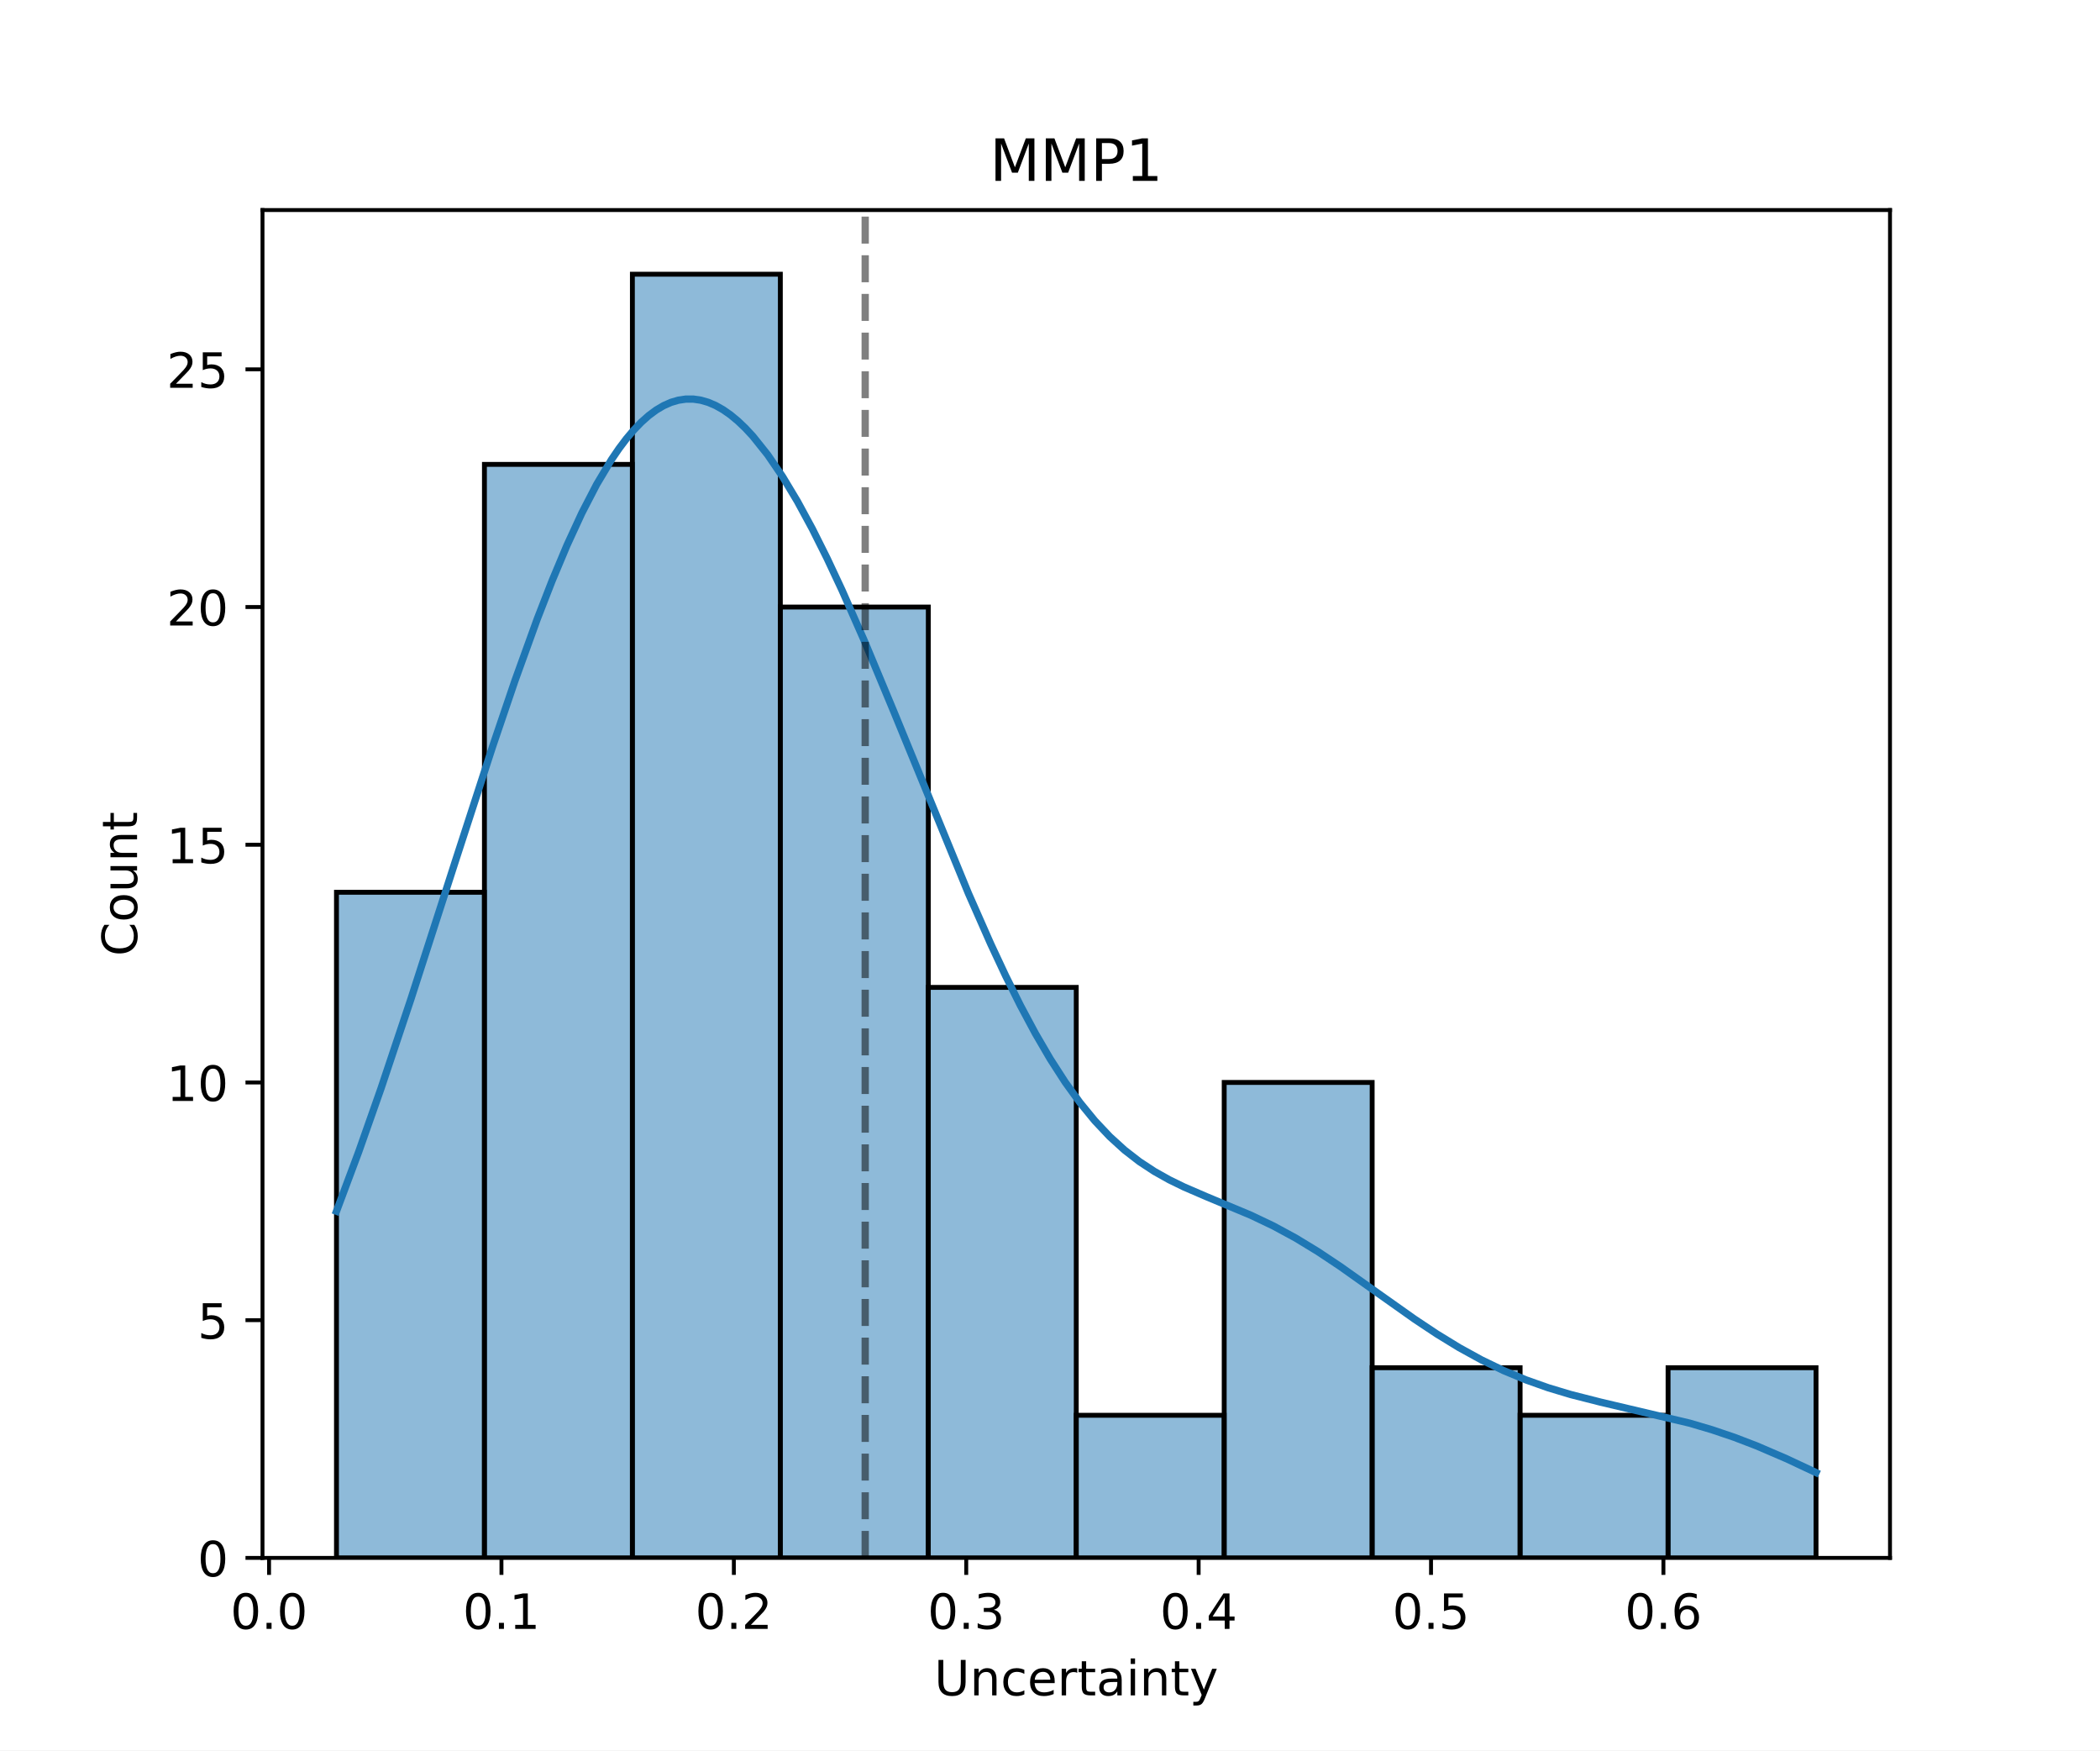
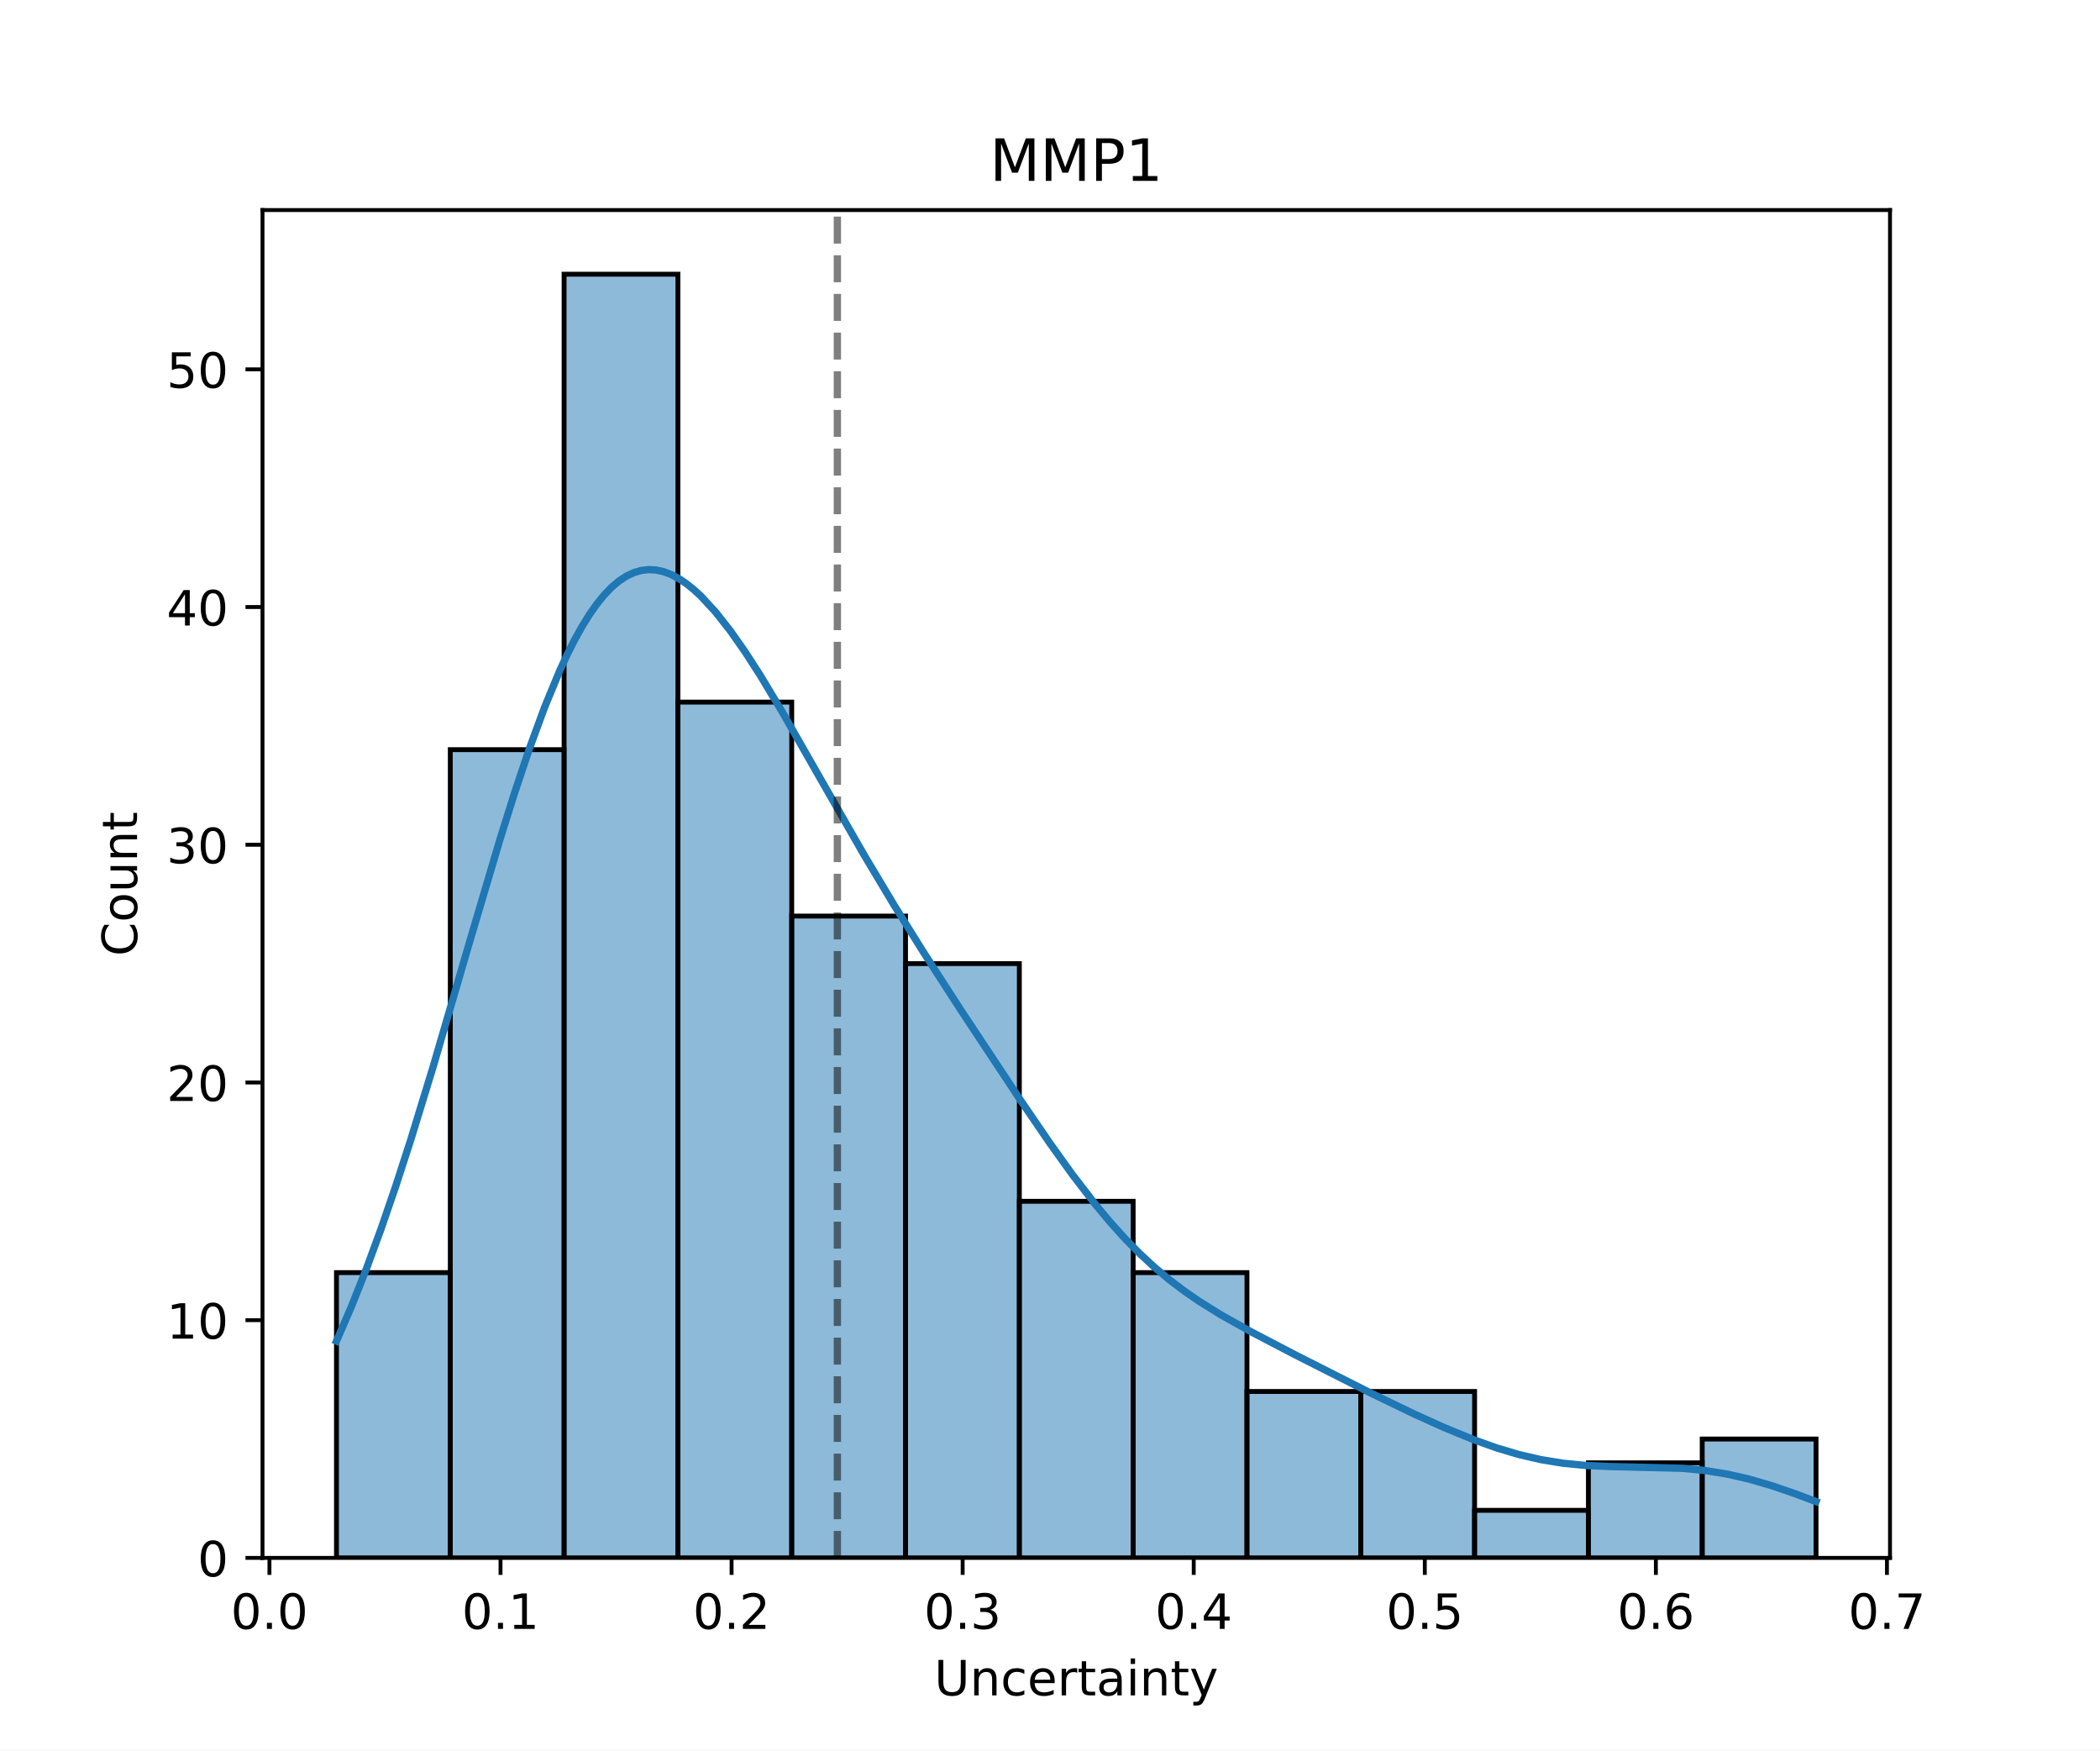
<svg xmlns="http://www.w3.org/2000/svg" xmlns:xlink="http://www.w3.org/1999/xlink" width="432pt" height="360pt" viewBox="0 0 432 360" version="1.1">
  <defs>
    <style type="text/css">*{stroke-linejoin: round; stroke-linecap: butt}</style>
  </defs>
  <g id="figure_1">
    <g id="patch_1">
      <path d="M 0 360  L 432 360  L 432 0  L 0 0  z " style="fill: #ffffff" />
    </g>
    <g id="axes_1">
      <g id="patch_2">
        <path d="M 54 320.4  L 388.8 320.4  L 388.8 43.2  L 54 43.2  z " style="fill: #ffffff" />
      </g>
      <g id="patch_3">
-         <path d="M 69.218 320.4  L 99.655 320.4  L 99.655 183.511  L 69.218 183.511  z " clip-path="url(#pfe4a1bc2b3)" style="fill: #1f77b4; fill-opacity: 0.5; stroke: #000000; stroke-linejoin: miter" />
+         <path d="M 69.218 320.4  L 92.631 320.4  L 92.631 261.733  L 69.218 261.733  z " clip-path="url(#p4d124aaa30)" style="fill: #1f77b4; fill-opacity: 0.5; stroke: #000000; stroke-linejoin: miter" />
      </g>
      <g id="patch_4">
-         <path d="M 99.655 320.4  L 130.091 320.4  L 130.091 95.511  L 99.655 95.511  z " clip-path="url(#pfe4a1bc2b3)" style="fill: #1f77b4; fill-opacity: 0.5; stroke: #000000; stroke-linejoin: miter" />
+         <path d="M 92.631 320.4  L 116.043 320.4  L 116.043 154.178  L 92.631 154.178  z " clip-path="url(#p4d124aaa30)" style="fill: #1f77b4; fill-opacity: 0.5; stroke: #000000; stroke-linejoin: miter" />
      </g>
      <g id="patch_5">
-         <path d="M 130.091 320.4  L 160.527 320.4  L 160.527 56.4  L 130.091 56.4  z " clip-path="url(#pfe4a1bc2b3)" style="fill: #1f77b4; fill-opacity: 0.5; stroke: #000000; stroke-linejoin: miter" />
+         <path d="M 116.043 320.4  L 139.456 320.4  L 139.456 56.4  L 116.043 56.4  z " clip-path="url(#p4d124aaa30)" style="fill: #1f77b4; fill-opacity: 0.5; stroke: #000000; stroke-linejoin: miter" />
      </g>
      <g id="patch_6">
-         <path d="M 160.527 320.4  L 190.964 320.4  L 190.964 124.844  L 160.527 124.844  z " clip-path="url(#pfe4a1bc2b3)" style="fill: #1f77b4; fill-opacity: 0.5; stroke: #000000; stroke-linejoin: miter" />
+         <path d="M 139.456 320.4  L 162.869 320.4  L 162.869 144.4  L 139.456 144.4  z " clip-path="url(#p4d124aaa30)" style="fill: #1f77b4; fill-opacity: 0.5; stroke: #000000; stroke-linejoin: miter" />
      </g>
      <g id="patch_7">
-         <path d="M 190.964 320.4  L 221.4 320.4  L 221.4 203.067  L 190.964 203.067  z " clip-path="url(#pfe4a1bc2b3)" style="fill: #1f77b4; fill-opacity: 0.5; stroke: #000000; stroke-linejoin: miter" />
+         <path d="M 162.869 320.4  L 186.281 320.4  L 186.281 188.4  L 162.869 188.4  z " clip-path="url(#p4d124aaa30)" style="fill: #1f77b4; fill-opacity: 0.5; stroke: #000000; stroke-linejoin: miter" />
      </g>
      <g id="patch_8">
-         <path d="M 221.4 320.4  L 251.836 320.4  L 251.836 291.067  L 221.4 291.067  z " clip-path="url(#pfe4a1bc2b3)" style="fill: #1f77b4; fill-opacity: 0.5; stroke: #000000; stroke-linejoin: miter" />
+         <path d="M 186.281 320.4  L 209.694 320.4  L 209.694 198.178  L 186.281 198.178  z " clip-path="url(#p4d124aaa30)" style="fill: #1f77b4; fill-opacity: 0.5; stroke: #000000; stroke-linejoin: miter" />
      </g>
      <g id="patch_9">
-         <path d="M 251.836 320.4  L 282.273 320.4  L 282.273 222.622  L 251.836 222.622  z " clip-path="url(#pfe4a1bc2b3)" style="fill: #1f77b4; fill-opacity: 0.5; stroke: #000000; stroke-linejoin: miter" />
+         <path d="M 209.694 320.4  L 233.106 320.4  L 233.106 247.067  L 209.694 247.067  z " clip-path="url(#p4d124aaa30)" style="fill: #1f77b4; fill-opacity: 0.5; stroke: #000000; stroke-linejoin: miter" />
      </g>
      <g id="patch_10">
-         <path d="M 282.273 320.4  L 312.709 320.4  L 312.709 281.289  L 282.273 281.289  z " clip-path="url(#pfe4a1bc2b3)" style="fill: #1f77b4; fill-opacity: 0.5; stroke: #000000; stroke-linejoin: miter" />
+         <path d="M 233.106 320.4  L 256.519 320.4  L 256.519 261.733  L 233.106 261.733  z " clip-path="url(#p4d124aaa30)" style="fill: #1f77b4; fill-opacity: 0.5; stroke: #000000; stroke-linejoin: miter" />
      </g>
      <g id="patch_11">
-         <path d="M 312.709 320.4  L 343.145 320.4  L 343.145 291.067  L 312.709 291.067  z " clip-path="url(#pfe4a1bc2b3)" style="fill: #1f77b4; fill-opacity: 0.5; stroke: #000000; stroke-linejoin: miter" />
+         <path d="M 256.519 320.4  L 279.931 320.4  L 279.931 286.178  L 256.519 286.178  z " clip-path="url(#p4d124aaa30)" style="fill: #1f77b4; fill-opacity: 0.5; stroke: #000000; stroke-linejoin: miter" />
      </g>
      <g id="patch_12">
-         <path d="M 343.145 320.4  L 373.582 320.4  L 373.582 281.289  L 343.145 281.289  z " clip-path="url(#pfe4a1bc2b3)" style="fill: #1f77b4; fill-opacity: 0.5; stroke: #000000; stroke-linejoin: miter" />
+         <path d="M 279.931 320.4  L 303.344 320.4  L 303.344 286.178  L 279.931 286.178  z " clip-path="url(#p4d124aaa30)" style="fill: #1f77b4; fill-opacity: 0.5; stroke: #000000; stroke-linejoin: miter" />
+       </g>
+       <g id="patch_13">
+         <path d="M 303.344 320.4  L 326.757 320.4  L 326.757 310.622  L 303.344 310.622  z " clip-path="url(#p4d124aaa30)" style="fill: #1f77b4; fill-opacity: 0.5; stroke: #000000; stroke-linejoin: miter" />
+       </g>
+       <g id="patch_14">
+         <path d="M 326.757 320.4  L 350.169 320.4  L 350.169 300.844  L 326.757 300.844  z " clip-path="url(#p4d124aaa30)" style="fill: #1f77b4; fill-opacity: 0.5; stroke: #000000; stroke-linejoin: miter" />
+       </g>
+       <g id="patch_15">
+         <path d="M 350.169 320.4  L 373.582 320.4  L 373.582 295.956  L 350.169 295.956  z " clip-path="url(#p4d124aaa30)" style="fill: #1f77b4; fill-opacity: 0.5; stroke: #000000; stroke-linejoin: miter" />
      </g>
      <g id="matplotlib.axis_1">
        <g id="xtick_1">
          <g id="line2d_1">
            <defs>
-               <path id="mb885937979" d="M 0 0  L 0 3.5  " style="stroke: #000000; stroke-width: 0.8" />
+               <path id="m4798190f98" d="M 0 0  L 0 3.5  " style="stroke: #000000; stroke-width: 0.8" />
            </defs>
            <g>
-               <use xlink:href="#mb885937979" x="55.351" y="320.4" style="stroke: #000000; stroke-width: 0.8" />
+               <use xlink:href="#m4798190f98" x="55.43" y="320.4" style="stroke: #000000; stroke-width: 0.8" />
            </g>
          </g>
          <g id="text_1">
-             <g transform="translate(47.3991 334.9984) scale(0.1 -0.1)">
+             <g transform="translate(47.47794 334.9984) scale(0.1 -0.1)">
              <defs>
                <path id="DejaVuSans-30" d="M 2034 4250  Q 1547 4250 1301 3770  Q 1056 3291 1056 2328  Q 1056 1369 1301 889  Q 1547 409 2034 409  Q 2525 409 2770 889  Q 3016 1369 3016 2328  Q 3016 3291 2770 3770  Q 2525 4250 2034 4250  z M 2034 4750  Q 2819 4750 3233 4129  Q 3647 3509 3647 2328  Q 3647 1150 3233 529  Q 2819 -91 2034 -91  Q 1250 -91 836 529  Q 422 1150 422 2328  Q 422 3509 836 4129  Q 1250 4750 2034 4750  z " transform="scale(0.015625)" />
                <path id="DejaVuSans-2e" d="M 684 794  L 1344 794  L 1344 0  L 684 0  L 684 794  z " transform="scale(0.015625)" />
              </defs>
              <use xlink:href="#DejaVuSans-30" />
              <use xlink:href="#DejaVuSans-2e" transform="translate(63.62305 0)" />
              <use xlink:href="#DejaVuSans-30" transform="translate(95.41016 0)" />
            </g>
          </g>
        </g>
        <g id="xtick_2">
          <g id="line2d_2">
            <g>
-               <use xlink:href="#mb885937979" x="103.157" y="320.4" style="stroke: #000000; stroke-width: 0.8" />
+               <use xlink:href="#m4798190f98" x="102.964" y="320.4" style="stroke: #000000; stroke-width: 0.8" />
            </g>
          </g>
          <g id="text_2">
-             <g transform="translate(95.20556 334.9984) scale(0.1 -0.1)">
+             <g transform="translate(95.0126 334.9984) scale(0.1 -0.1)">
              <defs>
                <path id="DejaVuSans-31" d="M 794 531  L 1825 531  L 1825 4091  L 703 3866  L 703 4441  L 1819 4666  L 2450 4666  L 2450 531  L 3481 531  L 3481 0  L 794 0  L 794 531  z " transform="scale(0.015625)" />
              </defs>
              <use xlink:href="#DejaVuSans-30" />
              <use xlink:href="#DejaVuSans-2e" transform="translate(63.62305 0)" />
              <use xlink:href="#DejaVuSans-31" transform="translate(95.41016 0)" />
            </g>
          </g>
        </g>
        <g id="xtick_3">
          <g id="line2d_3">
            <g>
-               <use xlink:href="#mb885937979" x="150.964" y="320.4" style="stroke: #000000; stroke-width: 0.8" />
+               <use xlink:href="#m4798190f98" x="150.499" y="320.4" style="stroke: #000000; stroke-width: 0.8" />
            </g>
          </g>
          <g id="text_3">
-             <g transform="translate(143.012 334.9984) scale(0.1 -0.1)">
+             <g transform="translate(142.5473 334.9984) scale(0.1 -0.1)">
              <defs>
                <path id="DejaVuSans-32" d="M 1228 531  L 3431 531  L 3431 0  L 469 0  L 469 531  Q 828 903 1448 1529  Q 2069 2156 2228 2338  Q 2531 2678 2651 2914  Q 2772 3150 2772 3378  Q 2772 3750 2511 3984  Q 2250 4219 1831 4219  Q 1534 4219 1204 4116  Q 875 4013 500 3803  L 500 4441  Q 881 4594 1212 4672  Q 1544 4750 1819 4750  Q 2544 4750 2975 4387  Q 3406 4025 3406 3419  Q 3406 3131 3298 2873  Q 3191 2616 2906 2266  Q 2828 2175 2409 1742  Q 1991 1309 1228 531  z " transform="scale(0.015625)" />
              </defs>
              <use xlink:href="#DejaVuSans-30" />
              <use xlink:href="#DejaVuSans-2e" transform="translate(63.62305 0)" />
              <use xlink:href="#DejaVuSans-32" transform="translate(95.41016 0)" />
            </g>
          </g>
        </g>
        <g id="xtick_4">
          <g id="line2d_4">
            <g>
-               <use xlink:href="#mb885937979" x="198.77" y="320.4" style="stroke: #000000; stroke-width: 0.8" />
+               <use xlink:href="#m4798190f98" x="198.033" y="320.4" style="stroke: #000000; stroke-width: 0.8" />
            </g>
          </g>
          <g id="text_4">
-             <g transform="translate(190.8185 334.9984) scale(0.1 -0.1)">
+             <g transform="translate(190.0819 334.9984) scale(0.1 -0.1)">
              <defs>
                <path id="DejaVuSans-33" d="M 2597 2516  Q 3050 2419 3304 2112  Q 3559 1806 3559 1356  Q 3559 666 3084 287  Q 2609 -91 1734 -91  Q 1441 -91 1130 -33  Q 819 25 488 141  L 488 750  Q 750 597 1062 519  Q 1375 441 1716 441  Q 2309 441 2620 675  Q 2931 909 2931 1356  Q 2931 1769 2642 2001  Q 2353 2234 1838 2234  L 1294 2234  L 1294 2753  L 1863 2753  Q 2328 2753 2575 2939  Q 2822 3125 2822 3475  Q 2822 3834 2567 4026  Q 2313 4219 1838 4219  Q 1578 4219 1281 4162  Q 984 4106 628 3988  L 628 4550  Q 988 4650 1302 4700  Q 1616 4750 1894 4750  Q 2613 4750 3031 4423  Q 3450 4097 3450 3541  Q 3450 3153 3228 2886  Q 3006 2619 2597 2516  z " transform="scale(0.015625)" />
              </defs>
              <use xlink:href="#DejaVuSans-30" />
              <use xlink:href="#DejaVuSans-2e" transform="translate(63.62305 0)" />
              <use xlink:href="#DejaVuSans-33" transform="translate(95.41016 0)" />
            </g>
          </g>
        </g>
        <g id="xtick_5">
          <g id="line2d_5">
            <g>
-               <use xlink:href="#mb885937979" x="246.577" y="320.4" style="stroke: #000000; stroke-width: 0.8" />
+               <use xlink:href="#m4798190f98" x="245.568" y="320.4" style="stroke: #000000; stroke-width: 0.8" />
            </g>
          </g>
          <g id="text_5">
-             <g transform="translate(238.6249 334.9984) scale(0.1 -0.1)">
+             <g transform="translate(237.6166 334.9984) scale(0.1 -0.1)">
              <defs>
                <path id="DejaVuSans-34" d="M 2419 4116  L 825 1625  L 2419 1625  L 2419 4116  z M 2253 4666  L 3047 4666  L 3047 1625  L 3713 1625  L 3713 1100  L 3047 1100  L 3047 0  L 2419 0  L 2419 1100  L 313 1100  L 313 1709  L 2253 4666  z " transform="scale(0.015625)" />
              </defs>
              <use xlink:href="#DejaVuSans-30" />
              <use xlink:href="#DejaVuSans-2e" transform="translate(63.62305 0)" />
              <use xlink:href="#DejaVuSans-34" transform="translate(95.41016 0)" />
            </g>
          </g>
        </g>
        <g id="xtick_6">
          <g id="line2d_6">
            <g>
-               <use xlink:href="#mb885937979" x="294.383" y="320.4" style="stroke: #000000; stroke-width: 0.8" />
+               <use xlink:href="#m4798190f98" x="293.103" y="320.4" style="stroke: #000000; stroke-width: 0.8" />
            </g>
          </g>
          <g id="text_6">
-             <g transform="translate(286.4314 334.9984) scale(0.1 -0.1)">
+             <g transform="translate(285.1512 334.9984) scale(0.1 -0.1)">
              <defs>
                <path id="DejaVuSans-35" d="M 691 4666  L 3169 4666  L 3169 4134  L 1269 4134  L 1269 2991  Q 1406 3038 1543 3061  Q 1681 3084 1819 3084  Q 2600 3084 3056 2656  Q 3513 2228 3513 1497  Q 3513 744 3044 326  Q 2575 -91 1722 -91  Q 1428 -91 1123 -41  Q 819 9 494 109  L 494 744  Q 775 591 1075 516  Q 1375 441 1709 441  Q 2250 441 2565 725  Q 2881 1009 2881 1497  Q 2881 1984 2565 2268  Q 2250 2553 1709 2553  Q 1456 2553 1204 2497  Q 953 2441 691 2322  L 691 4666  z " transform="scale(0.015625)" />
              </defs>
              <use xlink:href="#DejaVuSans-30" />
              <use xlink:href="#DejaVuSans-2e" transform="translate(63.62305 0)" />
              <use xlink:href="#DejaVuSans-35" transform="translate(95.41016 0)" />
            </g>
          </g>
        </g>
        <g id="xtick_7">
          <g id="line2d_7">
            <g>
-               <use xlink:href="#mb885937979" x="342.189" y="320.4" style="stroke: #000000; stroke-width: 0.8" />
+               <use xlink:href="#m4798190f98" x="340.637" y="320.4" style="stroke: #000000; stroke-width: 0.8" />
            </g>
          </g>
          <g id="text_7">
-             <g transform="translate(334.2379 334.9984) scale(0.1 -0.1)">
+             <g transform="translate(332.6859 334.9984) scale(0.1 -0.1)">
              <defs>
                <path id="DejaVuSans-36" d="M 2113 2584  Q 1688 2584 1439 2293  Q 1191 2003 1191 1497  Q 1191 994 1439 701  Q 1688 409 2113 409  Q 2538 409 2786 701  Q 3034 994 3034 1497  Q 3034 2003 2786 2293  Q 2538 2584 2113 2584  z M 3366 4563  L 3366 3988  Q 3128 4100 2886 4159  Q 2644 4219 2406 4219  Q 1781 4219 1451 3797  Q 1122 3375 1075 2522  Q 1259 2794 1537 2939  Q 1816 3084 2150 3084  Q 2853 3084 3261 2657  Q 3669 2231 3669 1497  Q 3669 778 3244 343  Q 2819 -91 2113 -91  Q 1303 -91 875 529  Q 447 1150 447 2328  Q 447 3434 972 4092  Q 1497 4750 2381 4750  Q 2619 4750 2861 4703  Q 3103 4656 3366 4563  z " transform="scale(0.015625)" />
              </defs>
              <use xlink:href="#DejaVuSans-30" />
              <use xlink:href="#DejaVuSans-2e" transform="translate(63.62305 0)" />
              <use xlink:href="#DejaVuSans-36" transform="translate(95.41016 0)" />
            </g>
          </g>
        </g>
-         <g id="text_8">
+         <g id="xtick_8">
+           <g id="line2d_8">
+             <g>
+               <use xlink:href="#m4798190f98" x="388.172" y="320.4" style="stroke: #000000; stroke-width: 0.8" />
+             </g>
+           </g>
+           <g id="text_8">
+             <g transform="translate(380.2205 334.9984) scale(0.1 -0.1)">
+               <defs>
+                 <path id="DejaVuSans-37" d="M 525 4666  L 3525 4666  L 3525 4397  L 1831 0  L 1172 0  L 2766 4134  L 525 4134  L 525 4666  z " transform="scale(0.015625)" />
+               </defs>
+               <use xlink:href="#DejaVuSans-30" />
+               <use xlink:href="#DejaVuSans-2e" transform="translate(63.62305 0)" />
+               <use xlink:href="#DejaVuSans-37" transform="translate(95.41016 0)" />
+             </g>
+           </g>
+         </g>
+         <g id="text_9">
          <g transform="translate(192.1891 348.6766) scale(0.1 -0.1)">
            <defs>
              <path id="DejaVuSans-55" d="M 556 4666  L 1191 4666  L 1191 1831  Q 1191 1081 1462 751  Q 1734 422 2344 422  Q 2950 422 3222 751  Q 3494 1081 3494 1831  L 3494 4666  L 4128 4666  L 4128 1753  Q 4128 841 3676 375  Q 3225 -91 2344 -91  Q 1459 -91 1007 375  Q 556 841 556 1753  L 556 4666  z " transform="scale(0.015625)" />
              <path id="DejaVuSans-6e" d="M 3513 2113  L 3513 0  L 2938 0  L 2938 2094  Q 2938 2591 2744 2837  Q 2550 3084 2163 3084  Q 1697 3084 1428 2787  Q 1159 2491 1159 1978  L 1159 0  L 581 0  L 581 3500  L 1159 3500  L 1159 2956  Q 1366 3272 1645 3428  Q 1925 3584 2291 3584  Q 2894 3584 3203 3211  Q 3513 2838 3513 2113  z " transform="scale(0.015625)" />
              <path id="DejaVuSans-63" d="M 3122 3366  L 3122 2828  Q 2878 2963 2633 3030  Q 2388 3097 2138 3097  Q 1578 3097 1268 2742  Q 959 2388 959 1747  Q 959 1106 1268 751  Q 1578 397 2138 397  Q 2388 397 2633 464  Q 2878 531 3122 666  L 3122 134  Q 2881 22 2623 -34  Q 2366 -91 2075 -91  Q 1284 -91 818 406  Q 353 903 353 1747  Q 353 2603 823 3093  Q 1294 3584 2113 3584  Q 2378 3584 2631 3529  Q 2884 3475 3122 3366  z " transform="scale(0.015625)" />
              <path id="DejaVuSans-65" d="M 3597 1894  L 3597 1613  L 953 1613  Q 991 1019 1311 708  Q 1631 397 2203 397  Q 2534 397 2845 478  Q 3156 559 3463 722  L 3463 178  Q 3153 47 2828 -22  Q 2503 -91 2169 -91  Q 1331 -91 842 396  Q 353 884 353 1716  Q 353 2575 817 3079  Q 1281 3584 2069 3584  Q 2775 3584 3186 3129  Q 3597 2675 3597 1894  z M 3022 2063  Q 3016 2534 2758 2815  Q 2500 3097 2075 3097  Q 1594 3097 1305 2825  Q 1016 2553 972 2059  L 3022 2063  z " transform="scale(0.015625)" />
              <path id="DejaVuSans-72" d="M 2631 2963  Q 2534 3019 2420 3045  Q 2306 3072 2169 3072  Q 1681 3072 1420 2755  Q 1159 2438 1159 1844  L 1159 0  L 581 0  L 581 3500  L 1159 3500  L 1159 2956  Q 1341 3275 1631 3429  Q 1922 3584 2338 3584  Q 2397 3584 2469 3576  Q 2541 3569 2628 3553  L 2631 2963  z " transform="scale(0.015625)" />
              <path id="DejaVuSans-74" d="M 1172 4494  L 1172 3500  L 2356 3500  L 2356 3053  L 1172 3053  L 1172 1153  Q 1172 725 1289 603  Q 1406 481 1766 481  L 2356 481  L 2356 0  L 1766 0  Q 1100 0 847 248  Q 594 497 594 1153  L 594 3053  L 172 3053  L 172 3500  L 594 3500  L 594 4494  L 1172 4494  z " transform="scale(0.015625)" />
              <path id="DejaVuSans-61" d="M 2194 1759  Q 1497 1759 1228 1600  Q 959 1441 959 1056  Q 959 750 1161 570  Q 1363 391 1709 391  Q 2188 391 2477 730  Q 2766 1069 2766 1631  L 2766 1759  L 2194 1759  z M 3341 1997  L 3341 0  L 2766 0  L 2766 531  Q 2569 213 2275 61  Q 1981 -91 1556 -91  Q 1019 -91 701 211  Q 384 513 384 1019  Q 384 1609 779 1909  Q 1175 2209 1959 2209  L 2766 2209  L 2766 2266  Q 2766 2663 2505 2880  Q 2244 3097 1772 3097  Q 1472 3097 1187 3025  Q 903 2953 641 2809  L 641 3341  Q 956 3463 1253 3523  Q 1550 3584 1831 3584  Q 2591 3584 2966 3190  Q 3341 2797 3341 1997  z " transform="scale(0.015625)" />
              <path id="DejaVuSans-69" d="M 603 3500  L 1178 3500  L 1178 0  L 603 0  L 603 3500  z M 603 4863  L 1178 4863  L 1178 4134  L 603 4134  L 603 4863  z " transform="scale(0.015625)" />
              <path id="DejaVuSans-79" d="M 2059 -325  Q 1816 -950 1584 -1140  Q 1353 -1331 966 -1331  L 506 -1331  L 506 -850  L 844 -850  Q 1081 -850 1212 -737  Q 1344 -625 1503 -206  L 1606 56  L 191 3500  L 800 3500  L 1894 763  L 2988 3500  L 3597 3500  L 2059 -325  z " transform="scale(0.015625)" />
            </defs>
            <use xlink:href="#DejaVuSans-55" />
            <use xlink:href="#DejaVuSans-6e" transform="translate(73.19336 0)" />
            <use xlink:href="#DejaVuSans-63" transform="translate(136.5723 0)" />
            <use xlink:href="#DejaVuSans-65" transform="translate(191.5527 0)" />
            <use xlink:href="#DejaVuSans-72" transform="translate(253.0762 0)" />
            <use xlink:href="#DejaVuSans-74" transform="translate(294.1895 0)" />
            <use xlink:href="#DejaVuSans-61" transform="translate(333.3984 0)" />
            <use xlink:href="#DejaVuSans-69" transform="translate(394.6777 0)" />
            <use xlink:href="#DejaVuSans-6e" transform="translate(422.4609 0)" />
            <use xlink:href="#DejaVuSans-74" transform="translate(485.8398 0)" />
            <use xlink:href="#DejaVuSans-79" transform="translate(525.0488 0)" />
          </g>
        </g>
      </g>
      <g id="matplotlib.axis_2">
        <g id="ytick_1">
-           <g id="line2d_8">
+           <g id="line2d_9">
            <defs>
-               <path id="m9b3776aab8" d="M 0 0  L -3.5 0  " style="stroke: #000000; stroke-width: 0.8" />
+               <path id="mee9ef052de" d="M 0 0  L -3.5 0  " style="stroke: #000000; stroke-width: 0.8" />
            </defs>
            <g>
-               <use xlink:href="#m9b3776aab8" x="54" y="320.4" style="stroke: #000000; stroke-width: 0.8" />
-             </g>
-           </g>
-           <g id="text_9">
+               <use xlink:href="#mee9ef052de" x="54" y="320.4" style="stroke: #000000; stroke-width: 0.8" />
+             </g>
+           </g>
+           <g id="text_10">
            <g transform="translate(40.6375 324.1992) scale(0.1 -0.1)">
              <use xlink:href="#DejaVuSans-30" />
            </g>
          </g>
        </g>
        <g id="ytick_2">
-           <g id="line2d_9">
-             <g>
-               <use xlink:href="#m9b3776aab8" x="54" y="271.511" style="stroke: #000000; stroke-width: 0.8" />
-             </g>
-           </g>
-           <g id="text_10">
-             <g transform="translate(40.6375 275.3103) scale(0.1 -0.1)">
+           <g id="line2d_10">
+             <g>
+               <use xlink:href="#mee9ef052de" x="54" y="271.511" style="stroke: #000000; stroke-width: 0.8" />
+             </g>
+           </g>
+           <g id="text_11">
+             <g transform="translate(34.275 275.3103) scale(0.1 -0.1)">
+               <use xlink:href="#DejaVuSans-31" />
+               <use xlink:href="#DejaVuSans-30" transform="translate(63.62305 0)" />
+             </g>
+           </g>
+         </g>
+         <g id="ytick_3">
+           <g id="line2d_11">
+             <g>
+               <use xlink:href="#mee9ef052de" x="54" y="222.622" style="stroke: #000000; stroke-width: 0.8" />
+             </g>
+           </g>
+           <g id="text_12">
+             <g transform="translate(34.275 226.4214) scale(0.1 -0.1)">
+               <use xlink:href="#DejaVuSans-32" />
+               <use xlink:href="#DejaVuSans-30" transform="translate(63.62305 0)" />
+             </g>
+           </g>
+         </g>
+         <g id="ytick_4">
+           <g id="line2d_12">
+             <g>
+               <use xlink:href="#mee9ef052de" x="54" y="173.733" style="stroke: #000000; stroke-width: 0.8" />
+             </g>
+           </g>
+           <g id="text_13">
+             <g transform="translate(34.275 177.5326) scale(0.1 -0.1)">
+               <use xlink:href="#DejaVuSans-33" />
+               <use xlink:href="#DejaVuSans-30" transform="translate(63.62305 0)" />
+             </g>
+           </g>
+         </g>
+         <g id="ytick_5">
+           <g id="line2d_13">
+             <g>
+               <use xlink:href="#mee9ef052de" x="54" y="124.844" style="stroke: #000000; stroke-width: 0.8" />
+             </g>
+           </g>
+           <g id="text_14">
+             <g transform="translate(34.275 128.6437) scale(0.1 -0.1)">
+               <use xlink:href="#DejaVuSans-34" />
+               <use xlink:href="#DejaVuSans-30" transform="translate(63.62305 0)" />
+             </g>
+           </g>
+         </g>
+         <g id="ytick_6">
+           <g id="line2d_14">
+             <g>
+               <use xlink:href="#mee9ef052de" x="54" y="75.956" style="stroke: #000000; stroke-width: 0.8" />
+             </g>
+           </g>
+           <g id="text_15">
+             <g transform="translate(34.275 79.75477) scale(0.1 -0.1)">
              <use xlink:href="#DejaVuSans-35" />
-             </g>
-           </g>
-         </g>
-         <g id="ytick_3">
-           <g id="line2d_10">
-             <g>
-               <use xlink:href="#m9b3776aab8" x="54" y="222.622" style="stroke: #000000; stroke-width: 0.8" />
-             </g>
-           </g>
-           <g id="text_11">
-             <g transform="translate(34.275 226.4214) scale(0.1 -0.1)">
-               <use xlink:href="#DejaVuSans-31" />
-               <use xlink:href="#DejaVuSans-30" transform="translate(63.62305 0)" />
-             </g>
-           </g>
-         </g>
-         <g id="ytick_4">
-           <g id="line2d_11">
-             <g>
-               <use xlink:href="#m9b3776aab8" x="54" y="173.733" style="stroke: #000000; stroke-width: 0.8" />
-             </g>
-           </g>
-           <g id="text_12">
-             <g transform="translate(34.275 177.5326) scale(0.1 -0.1)">
-               <use xlink:href="#DejaVuSans-31" />
-               <use xlink:href="#DejaVuSans-35" transform="translate(63.62305 0)" />
-             </g>
-           </g>
-         </g>
-         <g id="ytick_5">
-           <g id="line2d_12">
-             <g>
-               <use xlink:href="#m9b3776aab8" x="54" y="124.844" style="stroke: #000000; stroke-width: 0.8" />
-             </g>
-           </g>
-           <g id="text_13">
-             <g transform="translate(34.275 128.6437) scale(0.1 -0.1)">
-               <use xlink:href="#DejaVuSans-32" />
-               <use xlink:href="#DejaVuSans-30" transform="translate(63.62305 0)" />
-             </g>
-           </g>
-         </g>
-         <g id="ytick_6">
-           <g id="line2d_13">
-             <g>
-               <use xlink:href="#m9b3776aab8" x="54" y="75.956" style="stroke: #000000; stroke-width: 0.8" />
-             </g>
-           </g>
-           <g id="text_14">
-             <g transform="translate(34.275 79.75477) scale(0.1 -0.1)">
-               <use xlink:href="#DejaVuSans-32" />
-               <use xlink:href="#DejaVuSans-35" transform="translate(63.62305 0)" />
-             </g>
-           </g>
-         </g>
-         <g id="text_15">
+               <use xlink:href="#DejaVuSans-30" transform="translate(63.62305 0)" />
+             </g>
+           </g>
+         </g>
+         <g id="text_16">
          <g transform="translate(28.19531 196.6484) rotate(-90) scale(0.1 -0.1)">
            <defs>
              <path id="DejaVuSans-43" d="M 4122 4306  L 4122 3641  Q 3803 3938 3442 4084  Q 3081 4231 2675 4231  Q 1875 4231 1450 3742  Q 1025 3253 1025 2328  Q 1025 1406 1450 917  Q 1875 428 2675 428  Q 3081 428 3442 575  Q 3803 722 4122 1019  L 4122 359  Q 3791 134 3420 21  Q 3050 -91 2638 -91  Q 1578 -91 968 557  Q 359 1206 359 2328  Q 359 3453 968 4101  Q 1578 4750 2638 4750  Q 3056 4750 3426 4639  Q 3797 4528 4122 4306  z " transform="scale(0.015625)" />
              <path id="DejaVuSans-6f" d="M 1959 3097  Q 1497 3097 1228 2736  Q 959 2375 959 1747  Q 959 1119 1226 758  Q 1494 397 1959 397  Q 2419 397 2687 759  Q 2956 1122 2956 1747  Q 2956 2369 2687 2733  Q 2419 3097 1959 3097  z M 1959 3584  Q 2709 3584 3137 3096  Q 3566 2609 3566 1747  Q 3566 888 3137 398  Q 2709 -91 1959 -91  Q 1206 -91 779 398  Q 353 888 353 1747  Q 353 2609 779 3096  Q 1206 3584 1959 3584  z " transform="scale(0.015625)" />
              <path id="DejaVuSans-75" d="M 544 1381  L 544 3500  L 1119 3500  L 1119 1403  Q 1119 906 1312 657  Q 1506 409 1894 409  Q 2359 409 2629 706  Q 2900 1003 2900 1516  L 2900 3500  L 3475 3500  L 3475 0  L 2900 0  L 2900 538  Q 2691 219 2414 64  Q 2138 -91 1772 -91  Q 1169 -91 856 284  Q 544 659 544 1381  z M 1991 3584  L 1991 3584  z " transform="scale(0.015625)" />
            </defs>
            <use xlink:href="#DejaVuSans-43" />
            <use xlink:href="#DejaVuSans-6f" transform="translate(69.82422 0)" />
            <use xlink:href="#DejaVuSans-75" transform="translate(131.0059 0)" />
            <use xlink:href="#DejaVuSans-6e" transform="translate(194.3848 0)" />
            <use xlink:href="#DejaVuSans-74" transform="translate(257.7637 0)" />
          </g>
        </g>
      </g>
-       <g id="line2d_14">
-         <path d="M 69.218 249.108  L 73.807 236.834  L 78.395 223.804  L 84.513 205.527  L 93.69 177.068  L 101.337 153.526  L 105.925 140.015  L 110.514 127.317  L 113.573 119.449  L 116.632 112.158  L 119.691 105.523  L 122.749 99.616  L 125.808 94.5  L 127.338 92.254  L 128.867 90.224  L 130.397 88.414  L 131.926 86.827  L 133.456 85.465  L 134.985 84.331  L 136.515 83.426  L 138.044 82.749  L 139.574 82.301  L 141.103 82.078  L 142.633 82.08  L 144.162 82.304  L 145.691 82.745  L 147.221 83.4  L 148.75 84.265  L 150.28 85.334  L 151.809 86.601  L 153.339 88.062  L 154.868 89.709  L 157.927 93.536  L 160.986 98.027  L 164.045 103.121  L 167.104 108.757  L 170.163 114.87  L 173.222 121.394  L 177.81 131.801  L 183.928 146.48  L 199.223 183.748  L 203.811 194.145  L 206.87 200.676  L 209.929 206.822  L 212.988 212.536  L 216.047 217.781  L 219.106 222.53  L 222.165 226.771  L 225.224 230.505  L 228.283 233.749  L 231.342 236.532  L 234.4 238.901  L 237.459 240.911  L 240.518 242.628  L 243.577 244.121  L 248.166 246.102  L 257.342 249.937  L 261.931 252.124  L 266.519 254.61  L 271.108 257.403  L 275.696 260.457  L 283.343 265.881  L 290.991 271.295  L 295.579 274.346  L 300.167 277.155  L 304.756 279.678  L 309.344 281.892  L 313.933 283.799  L 318.521 285.422  L 323.109 286.801  L 329.227 288.358  L 347.581 292.689  L 352.169 294.044  L 356.758 295.597  L 361.346 297.355  L 367.464 299.986  L 373.582 302.854  L 373.582 302.854  " clip-path="url(#pfe4a1bc2b3)" style="fill: none; stroke: #1f77b4; stroke-width: 1.5; stroke-linecap: square" />
-       </g>
      <g id="line2d_15">
-         <path d="M 177.986 320.4  L 177.986 43.2  " clip-path="url(#pfe4a1bc2b3)" style="fill: none; stroke-dasharray: 5.55,2.4; stroke-dashoffset: 0; stroke: #000000; stroke-opacity: 0.5; stroke-width: 1.5" />
-       </g>
-       <g id="patch_13">
+         <path d="M 69.218 275.815  L 72.277 268.746  L 75.336 261.041  L 78.395 252.717  L 81.454 243.808  L 84.513 234.368  L 89.101 219.39  L 96.749 193.222  L 102.866 172.589  L 105.925 162.856  L 108.984 153.748  L 112.043 145.427  L 115.102 138.033  L 116.632 134.721  L 118.161 131.679  L 119.691 128.919  L 121.22 126.446  L 122.749 124.265  L 124.279 122.378  L 125.808 120.787  L 127.338 119.49  L 128.867 118.483  L 130.397 117.761  L 131.926 117.318  L 133.456 117.145  L 134.985 117.232  L 136.515 117.569  L 138.044 118.145  L 139.574 118.947  L 141.103 119.963  L 142.633 121.178  L 144.162 122.581  L 147.221 125.891  L 150.28 129.784  L 153.339 134.155  L 156.398 138.903  L 160.986 146.528  L 168.633 159.912  L 177.81 175.927  L 183.928 186.15  L 190.046 195.952  L 197.693 207.783  L 209.929 226.266  L 216.047 235.213  L 220.635 241.602  L 225.224 247.563  L 228.283 251.237  L 231.342 254.641  L 234.4 257.76  L 237.459 260.597  L 240.518 263.164  L 243.577 265.486  L 246.636 267.598  L 251.225 270.455  L 257.342 273.885  L 266.519 278.68  L 281.814 286.416  L 290.991 290.842  L 297.109 293.605  L 303.226 296.116  L 307.815 297.758  L 312.403 299.131  L 316.992 300.195  L 321.58 300.938  L 326.168 301.384  L 330.757 301.597  L 346.051 301.973  L 350.64 302.416  L 355.228 303.149  L 359.817 304.195  L 364.405 305.529  L 368.993 307.097  L 373.582 308.817  L 373.582 308.817  " clip-path="url(#p4d124aaa30)" style="fill: none; stroke: #1f77b4; stroke-width: 1.5; stroke-linecap: square" />
+       </g>
+       <g id="line2d_16">
+         <path d="M 172.26 320.4  L 172.26 43.2  " clip-path="url(#p4d124aaa30)" style="fill: none; stroke-dasharray: 5.55,2.4; stroke-dashoffset: 0; stroke: #000000; stroke-opacity: 0.5; stroke-width: 1.5" />
+       </g>
+       <g id="patch_16">
        <path d="M 54 320.4  L 54 43.2  " style="fill: none; stroke: #000000; stroke-width: 0.8; stroke-linejoin: miter; stroke-linecap: square" />
      </g>
-       <g id="patch_14">
+       <g id="patch_17">
        <path d="M 388.8 320.4  L 388.8 43.2  " style="fill: none; stroke: #000000; stroke-width: 0.8; stroke-linejoin: miter; stroke-linecap: square" />
      </g>
-       <g id="patch_15">
+       <g id="patch_18">
        <path d="M 54 320.4  L 388.8 320.4  " style="fill: none; stroke: #000000; stroke-width: 0.8; stroke-linejoin: miter; stroke-linecap: square" />
      </g>
-       <g id="patch_16">
+       <g id="patch_19">
        <path d="M 54 43.2  L 388.8 43.2  " style="fill: none; stroke: #000000; stroke-width: 0.8; stroke-linejoin: miter; stroke-linecap: square" />
      </g>
-       <g id="text_16">
+       <g id="text_17">
        <g transform="translate(203.6109 37.2) scale(0.12 -0.12)">
          <defs>
            <path id="DejaVuSans-4d" d="M 628 4666  L 1569 4666  L 2759 1491  L 3956 4666  L 4897 4666  L 4897 0  L 4281 0  L 4281 4097  L 3078 897  L 2444 897  L 1241 4097  L 1241 0  L 628 0  L 628 4666  z " transform="scale(0.015625)" />
            <path id="DejaVuSans-50" d="M 1259 4147  L 1259 2394  L 2053 2394  Q 2494 2394 2734 2622  Q 2975 2850 2975 3272  Q 2975 3691 2734 3919  Q 2494 4147 2053 4147  L 1259 4147  z M 628 4666  L 2053 4666  Q 2838 4666 3239 4311  Q 3641 3956 3641 3272  Q 3641 2581 3239 2228  Q 2838 1875 2053 1875  L 1259 1875  L 1259 0  L 628 0  L 628 4666  z " transform="scale(0.015625)" />
          </defs>
          <use xlink:href="#DejaVuSans-4d" />
          <use xlink:href="#DejaVuSans-4d" transform="translate(86.2793 0)" />
          <use xlink:href="#DejaVuSans-50" transform="translate(172.5586 0)" />
          <use xlink:href="#DejaVuSans-31" transform="translate(232.8613 0)" />
        </g>
      </g>
    </g>
  </g>
  <defs>
-     <clipPath id="pfe4a1bc2b3">
+     <clipPath id="p4d124aaa30">
      <rect x="54" y="43.2" width="334.8" height="277.2" />
    </clipPath>
  </defs>
</svg>
